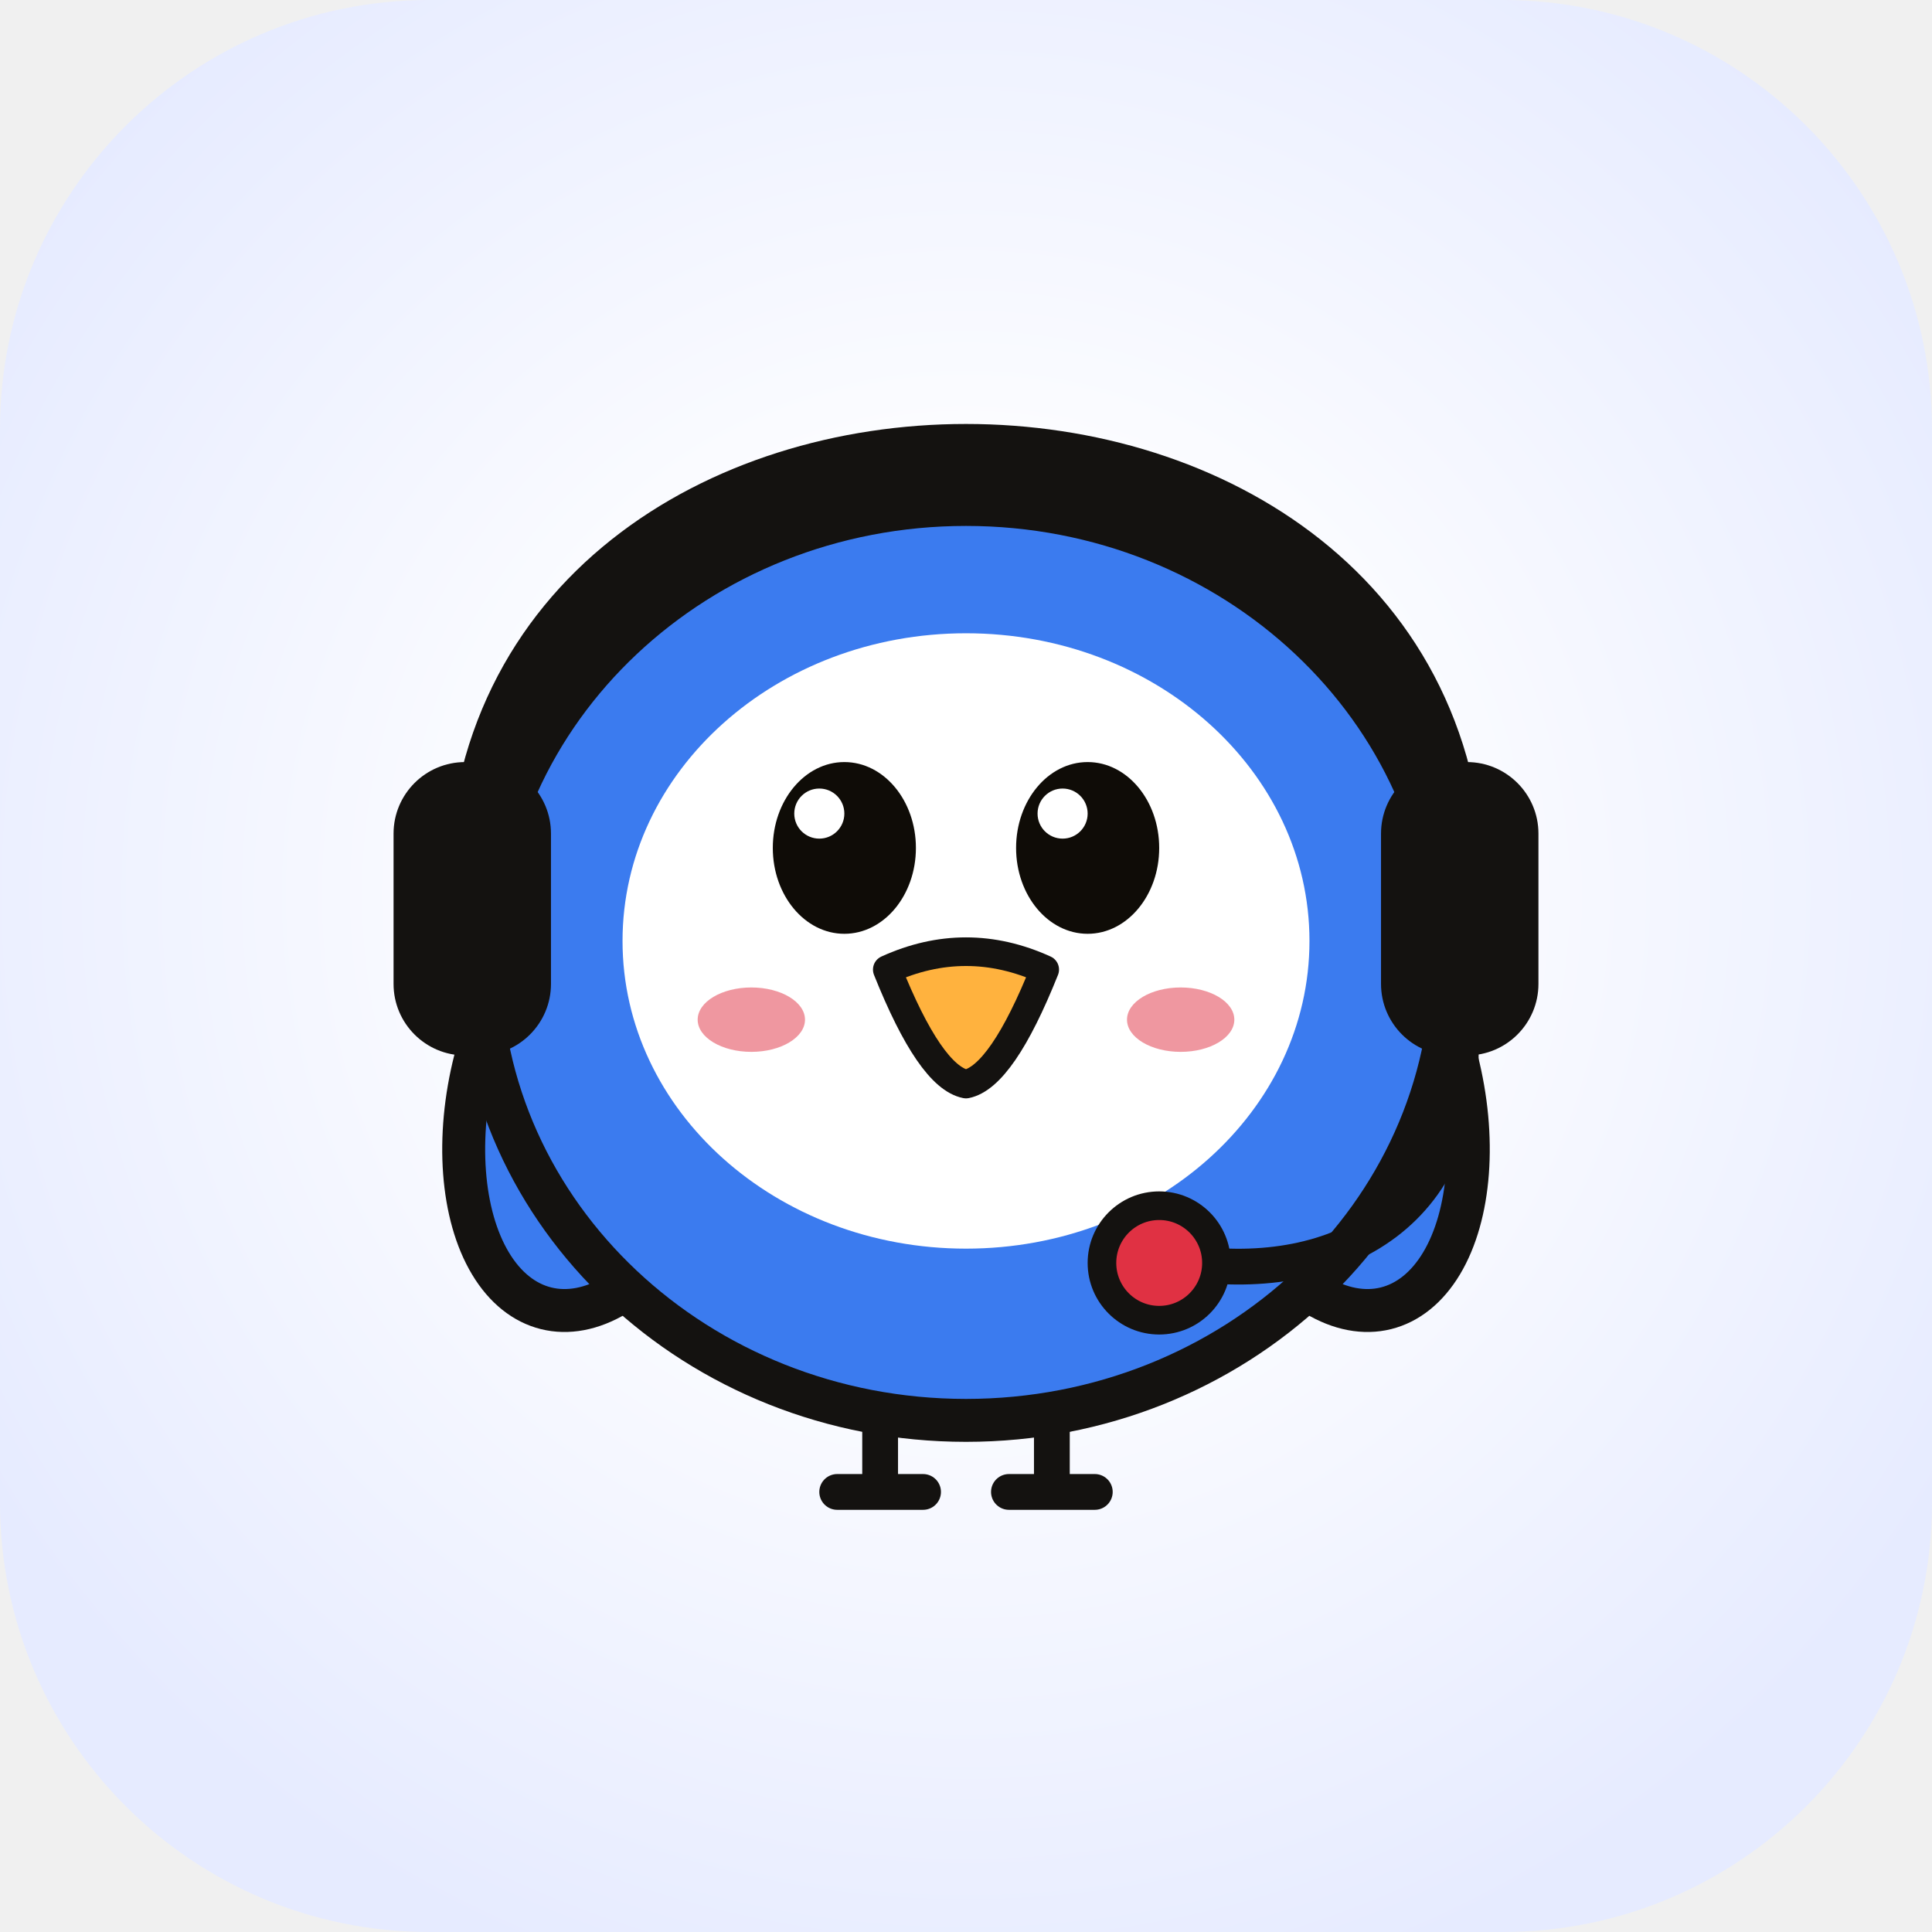
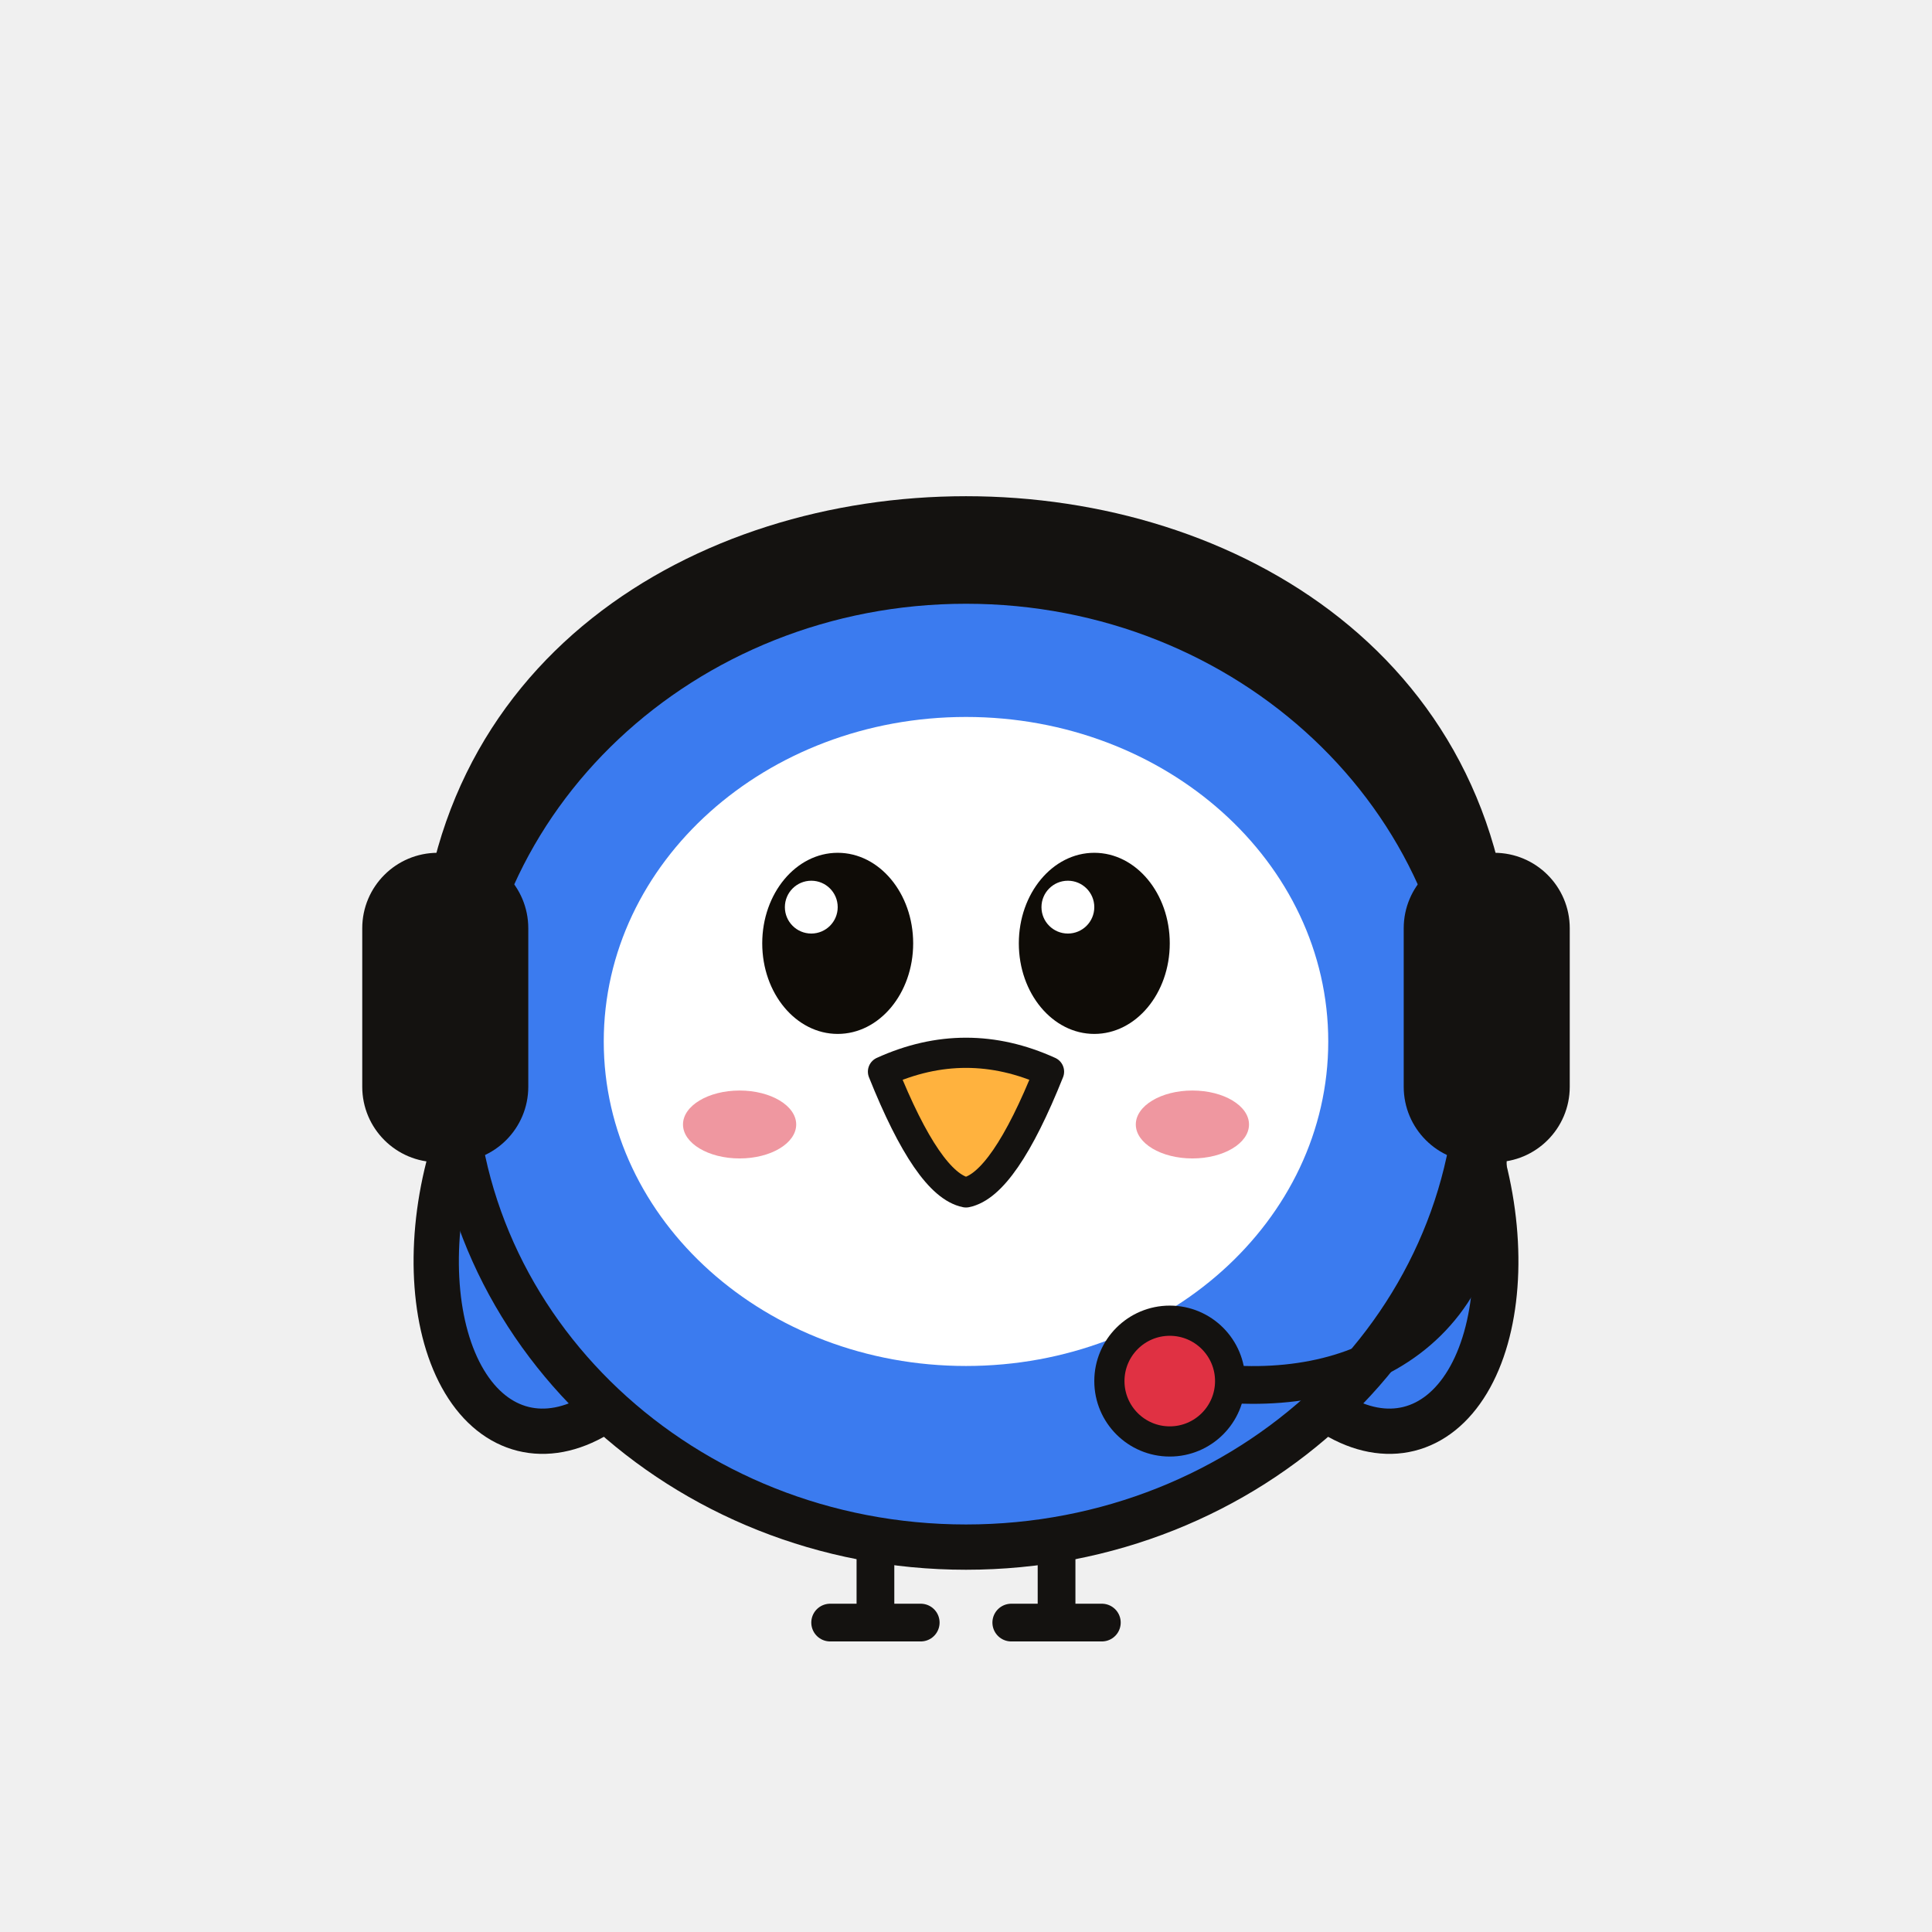
- <svg xmlns="http://www.w3.org/2000/svg" viewBox="0 0 108 108" width="32" height="32">
-   <defs>
-     <radialGradient id="paper" cx="54" cy="50" r="64" gradientUnits="userSpaceOnUse">
-       <stop offset="0.3" stop-color="#fff" />
-       <stop offset="1" stop-color="#E6EBFF" />
-     </radialGradient>
-   </defs>
-   <rect width="108" height="108" rx="24" fill="url(#paper)" />
-   <g transform="translate(2.8 -2.6) scale(0.2)">
-     <path d="M118.83,309.23A36,62 14 1 0 188.69,326.64A36,62 14 1 0 118.83,309.23Z" fill="#3B7BEF" stroke="#141210" stroke-width="12" stroke-linecap="round" stroke-linejoin="round" />
-     <path d="M323.31,326.64A36,62 -14 1 0 393.17,309.23A36,62 -14 1 0 323.31,326.64Z" fill="#3B7BEF" stroke="#141210" stroke-width="12" stroke-linecap="round" stroke-linejoin="round" />
-     <path d="M232,404V430M280,404V430M220,430H244M268,430H292" fill="none" stroke="#141210" stroke-width="10" stroke-linecap="round" stroke-linejoin="round" />
-     <path d="M120,282A136,128 0 1 0 392,282A136,128 0 1 0 120,282Z" fill="#3B7BEF" stroke="#141210" stroke-width="12" stroke-linecap="round" stroke-linejoin="round" />
-     <path d="M160,276A96,86 0 1 0 352,276A96,86 0 1 0 160,276Z" fill="#FFFFFF" />
-     <path d="M202,250A20,24 0 1 0 242,250A20,24 0 1 0 202,250ZM270,250A20,24 0 1 0 310,250A20,24 0 1 0 270,250Z" fill="#0F0C07" />
-     <path d="M208,240.4A7,7 0 1 0 222,240.4A7,7 0 1 0 208,240.4ZM276,240.4A7,7 0 1 0 290,240.4A7,7 0 1 0 276,240.4Z" fill="#FFFFFF" />
-     <path d="M181,298A15,9 0 1 0 211,298A15,9 0 1 0 181,298ZM301,298A15,9 0 1 0 331,298A15,9 0 1 0 301,298Z" fill="#E03143" fill-opacity="0.5" />
-     <path d="M234,284Q256,274 278,284Q266,314 256,316Q246,314 234,284Z" fill="#FFB23E" stroke="#141210" stroke-width="8" stroke-linecap="round" stroke-linejoin="round" />
-     <path d="M120,262C120,100 392,100 392,262" fill="none" stroke="#141210" stroke-width="18" stroke-linecap="round" stroke-linejoin="round" />
-     <path d="M116,226H120A20,20 0 0 1 140,246V288A20,20 0 0 1 120,308H116A20,20 0 0 1 96,288V246A20,20 0 0 1 116,226ZM392,226H396A20,20 0 0 1 416,246V288A20,20 0 0 1 396,308H392A20,20 0 0 1 372,288V246A20,20 0 0 1 392,226Z" fill="#141210" />
-     <path d="M394,300C398,352 360,372 318,366" fill="none" stroke="#141210" stroke-width="10" stroke-linecap="round" stroke-linejoin="round" />
-     <path d="M294,366A16,16 0 1 0 326,366A16,16 0 1 0 294,366Z" fill="#E03143" stroke="#141210" stroke-width="8" stroke-linecap="round" stroke-linejoin="round" />
-   </g>
+ <svg xmlns="http://www.w3.org/2000/svg" viewBox="0 0 512 512" width="512" height="512">
+   <path d="M118.83,309.23A36,62 14 1 0 188.69,326.64A36,62 14 1 0 118.83,309.23Z" fill="#3B7BEF" stroke="#141210" stroke-width="12" stroke-linecap="round" stroke-linejoin="round" />
+   <path d="M323.31,326.64A36,62 -14 1 0 393.17,309.23A36,62 -14 1 0 323.31,326.64Z" fill="#3B7BEF" stroke="#141210" stroke-width="12" stroke-linecap="round" stroke-linejoin="round" />
+   <path d="M232,404V430M280,404V430M220,430H244M268,430H292" fill="none" stroke="#141210" stroke-width="10" stroke-linecap="round" stroke-linejoin="round" />
+   <path d="M120,282A136,128 0 1 0 392,282A136,128 0 1 0 120,282Z" fill="#3B7BEF" stroke="#141210" stroke-width="12" stroke-linecap="round" stroke-linejoin="round" />
+   <path d="M160,276A96,86 0 1 0 352,276A96,86 0 1 0 160,276Z" fill="#FFFFFF" />
+   <path d="M202,250A20,24 0 1 0 242,250A20,24 0 1 0 202,250ZM270,250A20,24 0 1 0 310,250A20,24 0 1 0 270,250Z" fill="#0F0C07" />
+   <path d="M208,240.4A7,7 0 1 0 222,240.4A7,7 0 1 0 208,240.4ZM276,240.4A7,7 0 1 0 290,240.4A7,7 0 1 0 276,240.4Z" fill="#FFFFFF" />
+   <path d="M181,298A15,9 0 1 0 211,298A15,9 0 1 0 181,298ZM301,298A15,9 0 1 0 331,298A15,9 0 1 0 301,298Z" fill="#E03143" fill-opacity="0.5" />
+   <path d="M234,284Q256,274 278,284Q266,314 256,316Q246,314 234,284Z" fill="#FFB23E" stroke="#141210" stroke-width="8" stroke-linecap="round" stroke-linejoin="round" />
+   <path d="M120,262C120,100 392,100 392,262" fill="none" stroke="#141210" stroke-width="18" stroke-linecap="round" stroke-linejoin="round" />
+   <path d="M116,226H120A20,20 0 0 1 140,246V288A20,20 0 0 1 120,308H116A20,20 0 0 1 96,288V246A20,20 0 0 1 116,226ZM392,226H396A20,20 0 0 1 416,246V288A20,20 0 0 1 396,308H392A20,20 0 0 1 372,288V246A20,20 0 0 1 392,226Z" fill="#141210" />
+   <path d="M394,300C398,352 360,372 318,366" fill="none" stroke="#141210" stroke-width="10" stroke-linecap="round" stroke-linejoin="round" />
+   <path d="M294,366A16,16 0 1 0 326,366A16,16 0 1 0 294,366Z" fill="#E03143" stroke="#141210" stroke-width="8" stroke-linecap="round" stroke-linejoin="round" />
</svg>
